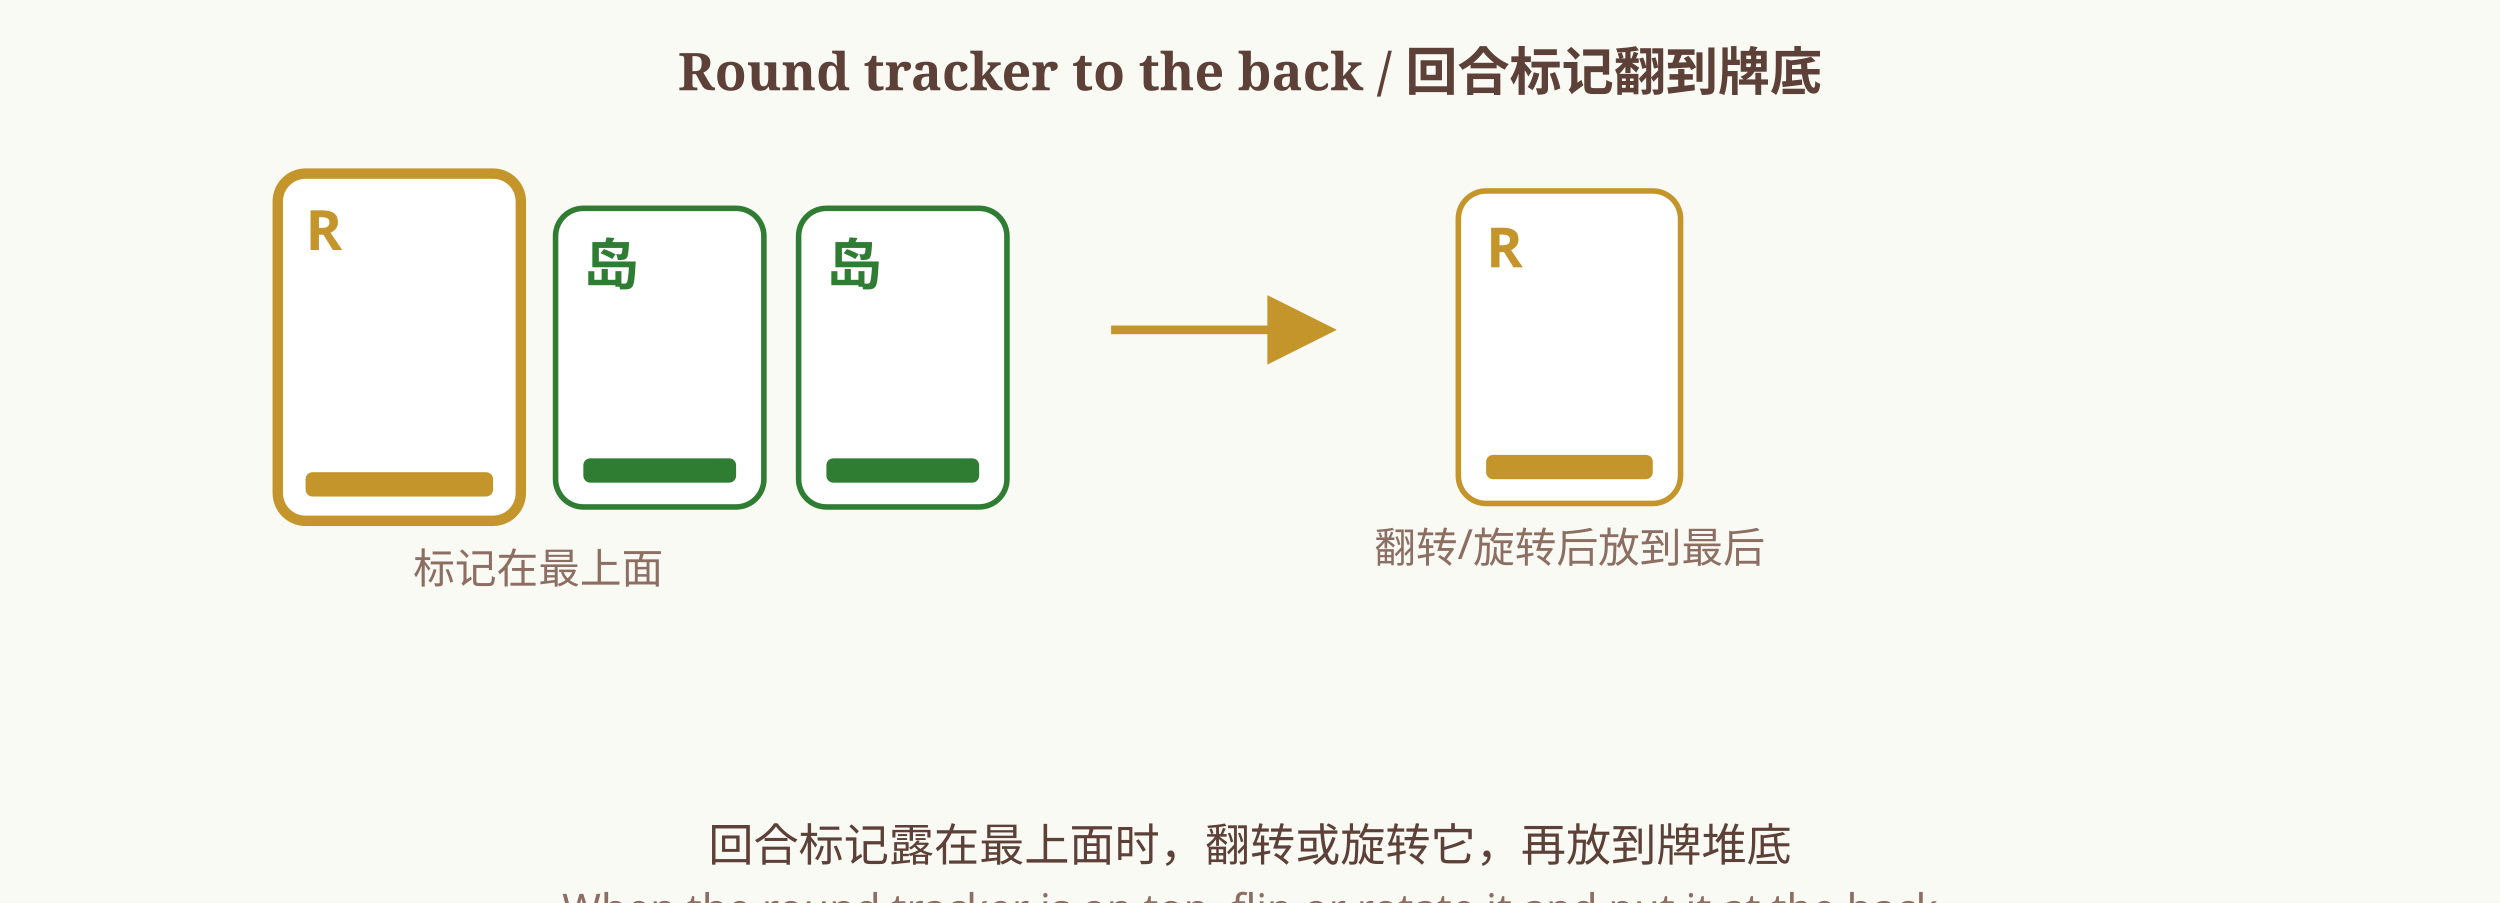
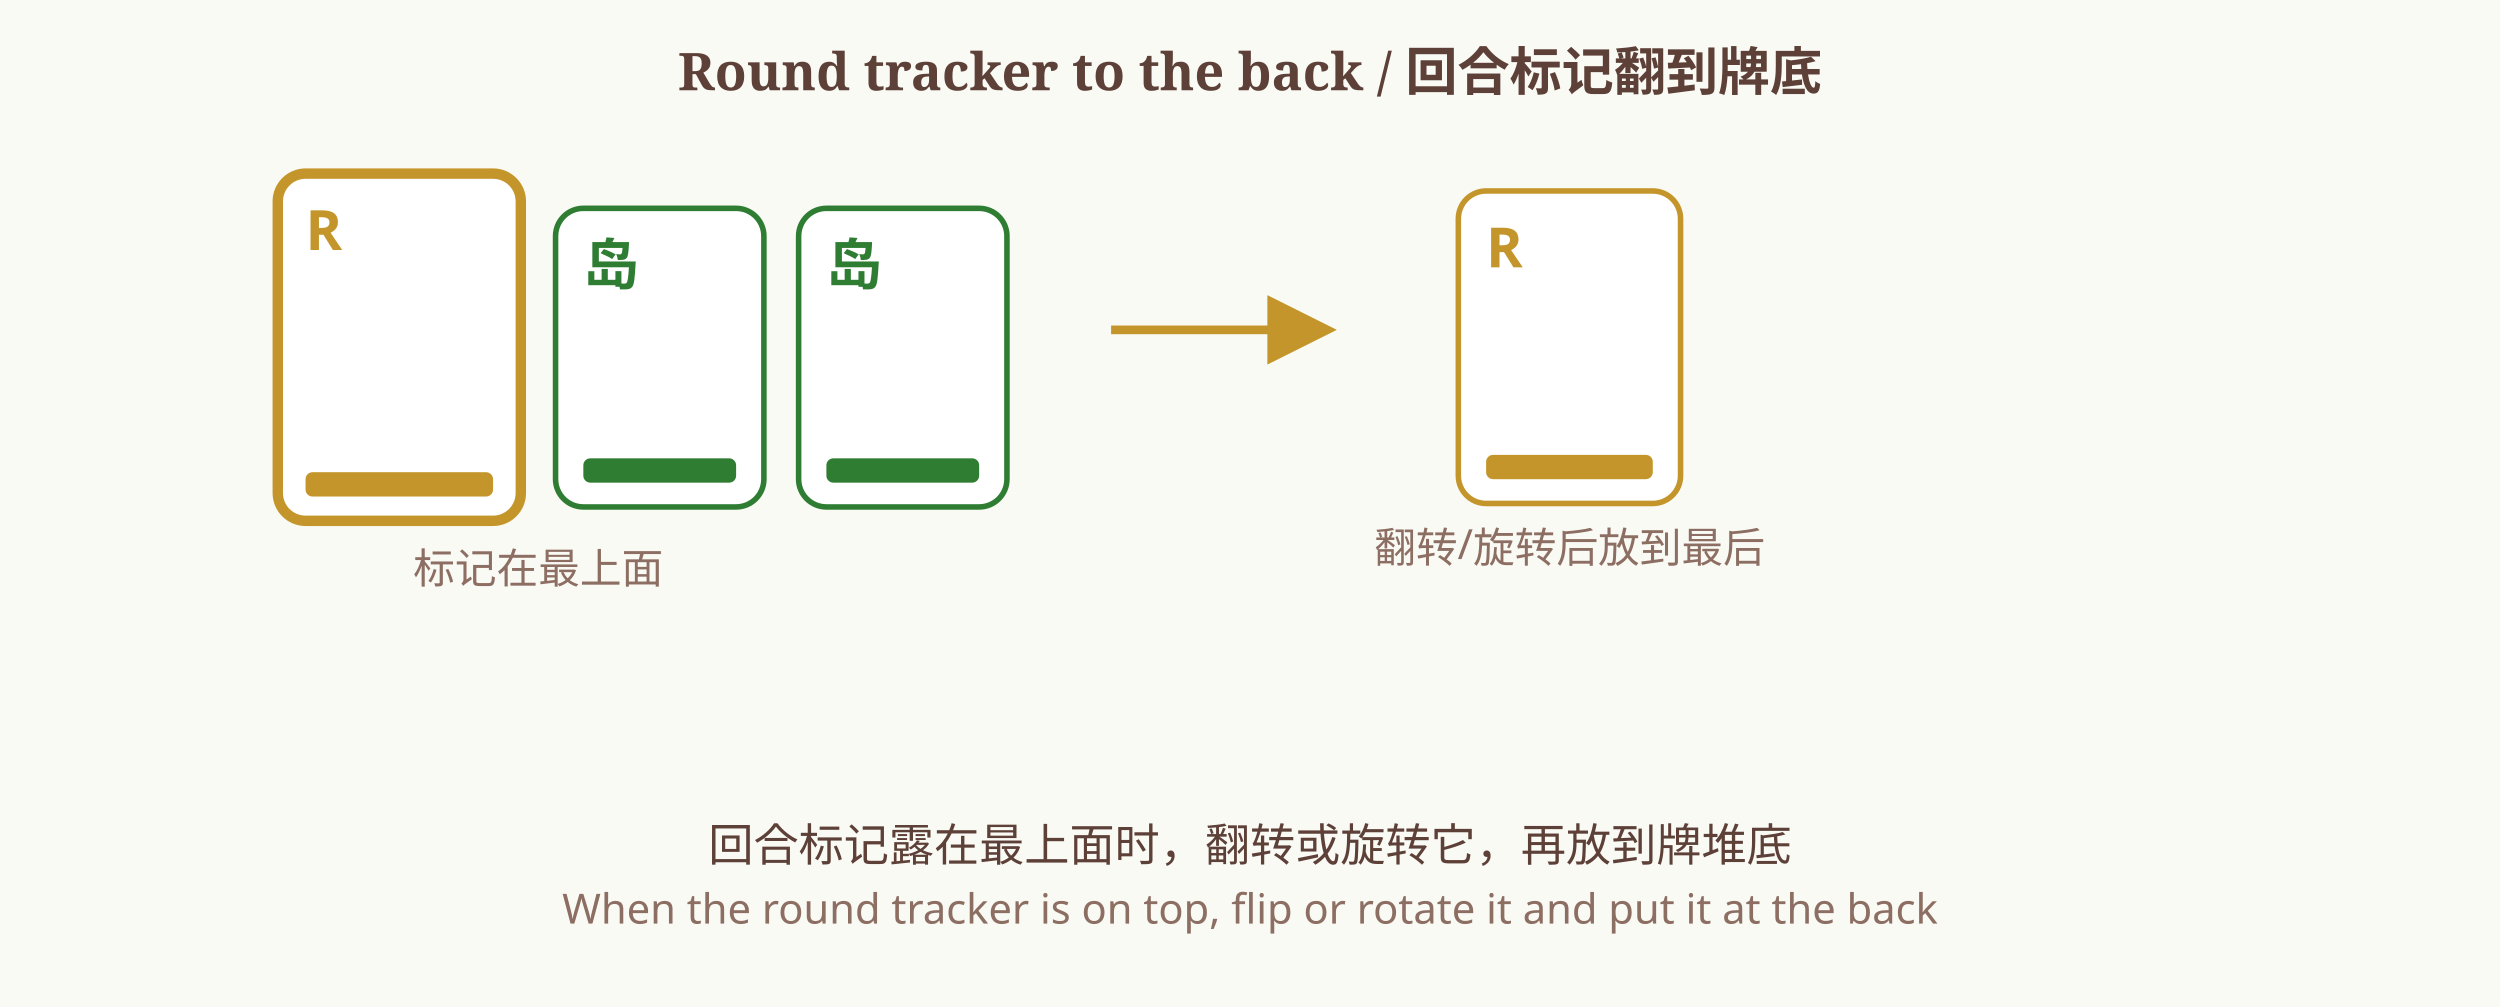
- <svg xmlns="http://www.w3.org/2000/svg" viewBox="0 0 720 260" role="img">
-   <rect width="720" height="260" fill="#FAFAF5" />
+ <svg xmlns="http://www.w3.org/2000/svg" viewBox="0 0 720 290" role="img">
+   <rect width="720" height="290" fill="#FAFAF5" />
  <defs>
    <marker id="arr" markerWidth="8" markerHeight="8" refX="6" refY="4" orient="auto">
      <path d="M0 0l8 4-8 4z" fill="#C4952A" />
    </marker>
  </defs>
  <text x="360" y="26" text-anchor="middle" font-family="Georgia, serif" font-size="15" fill="#5D4037" font-weight="700">Round tracker to the back / 回合标记翻到牌底</text>
  <g>
    <rect x="80" y="50" width="70" height="100" rx="8" fill="#fff" stroke="#C4952A" stroke-width="3" />
    <text x="88" y="72" font-family="'PingFang SC', 'Hiragino Sans GB', 'Microsoft YaHei', sans-serif" font-size="16" font-weight="700" fill="#C4952A">R</text>
    <rect x="88" y="136" width="54" height="7" rx="2" fill="#C4952A" />
  </g>
  <g>
    <rect x="160" y="60" width="60" height="86" rx="8" fill="#fff" stroke="#2E7D32" stroke-width="1.6" />
    <text x="168" y="82" font-family="'PingFang SC', 'Hiragino Sans GB', 'Microsoft YaHei', sans-serif" font-size="16" font-weight="700" fill="#2E7D32">岛</text>
    <rect x="168" y="132" width="44" height="7" rx="2" fill="#2E7D32" />
  </g>
  <g>
    <rect x="230" y="60" width="60" height="86" rx="8" fill="#fff" stroke="#2E7D32" stroke-width="1.6" />
    <text x="238" y="82" font-family="'PingFang SC', 'Hiragino Sans GB', 'Microsoft YaHei', sans-serif" font-size="16" font-weight="700" fill="#2E7D32">岛</text>
    <rect x="238" y="132" width="44" height="7" rx="2" fill="#2E7D32" />
  </g>
  <text x="155" y="168" text-anchor="middle" font-family="'PingFang SC', 'Hiragino Sans GB', 'Microsoft YaHei', sans-serif" font-size="12" fill="#8D6E63">标记在最上面</text>
  <path d="M320 95 L380 95" stroke="#C4952A" stroke-width="2.5" marker-end="url(#arr)" />
  <g>
    <rect x="420" y="55" width="64" height="90" rx="8" fill="#fff" stroke="#C4952A" stroke-width="1.6" />
    <text x="428" y="77" font-family="'PingFang SC', 'Hiragino Sans GB', 'Microsoft YaHei', sans-serif" font-size="16" font-weight="700" fill="#C4952A">R</text>
    <rect x="428" y="131" width="48" height="7" rx="2" fill="#C4952A" />
  </g>
  <text x="452" y="162" text-anchor="middle" font-family="'PingFang SC', 'Hiragino Sans GB', 'Microsoft YaHei', sans-serif" font-size="12" fill="#8D6E63">翻转/旋转后放到最后</text>
  <text x="360" y="248" text-anchor="middle" font-family="'PingFang SC', 'Hiragino Sans GB', 'Microsoft YaHei', sans-serif" font-size="13" fill="#5D4037">回合标记露在最上面时，翻转或旋转它，再放到牌堆底</text>
  <text x="360" y="266" text-anchor="middle" font-family="'PingFang SC', 'Hiragino Sans GB', 'Microsoft YaHei', sans-serif" font-size="12" fill="#8D6E63">When the round tracker is on top, flip or rotate it and put it at the back</text>
</svg>
